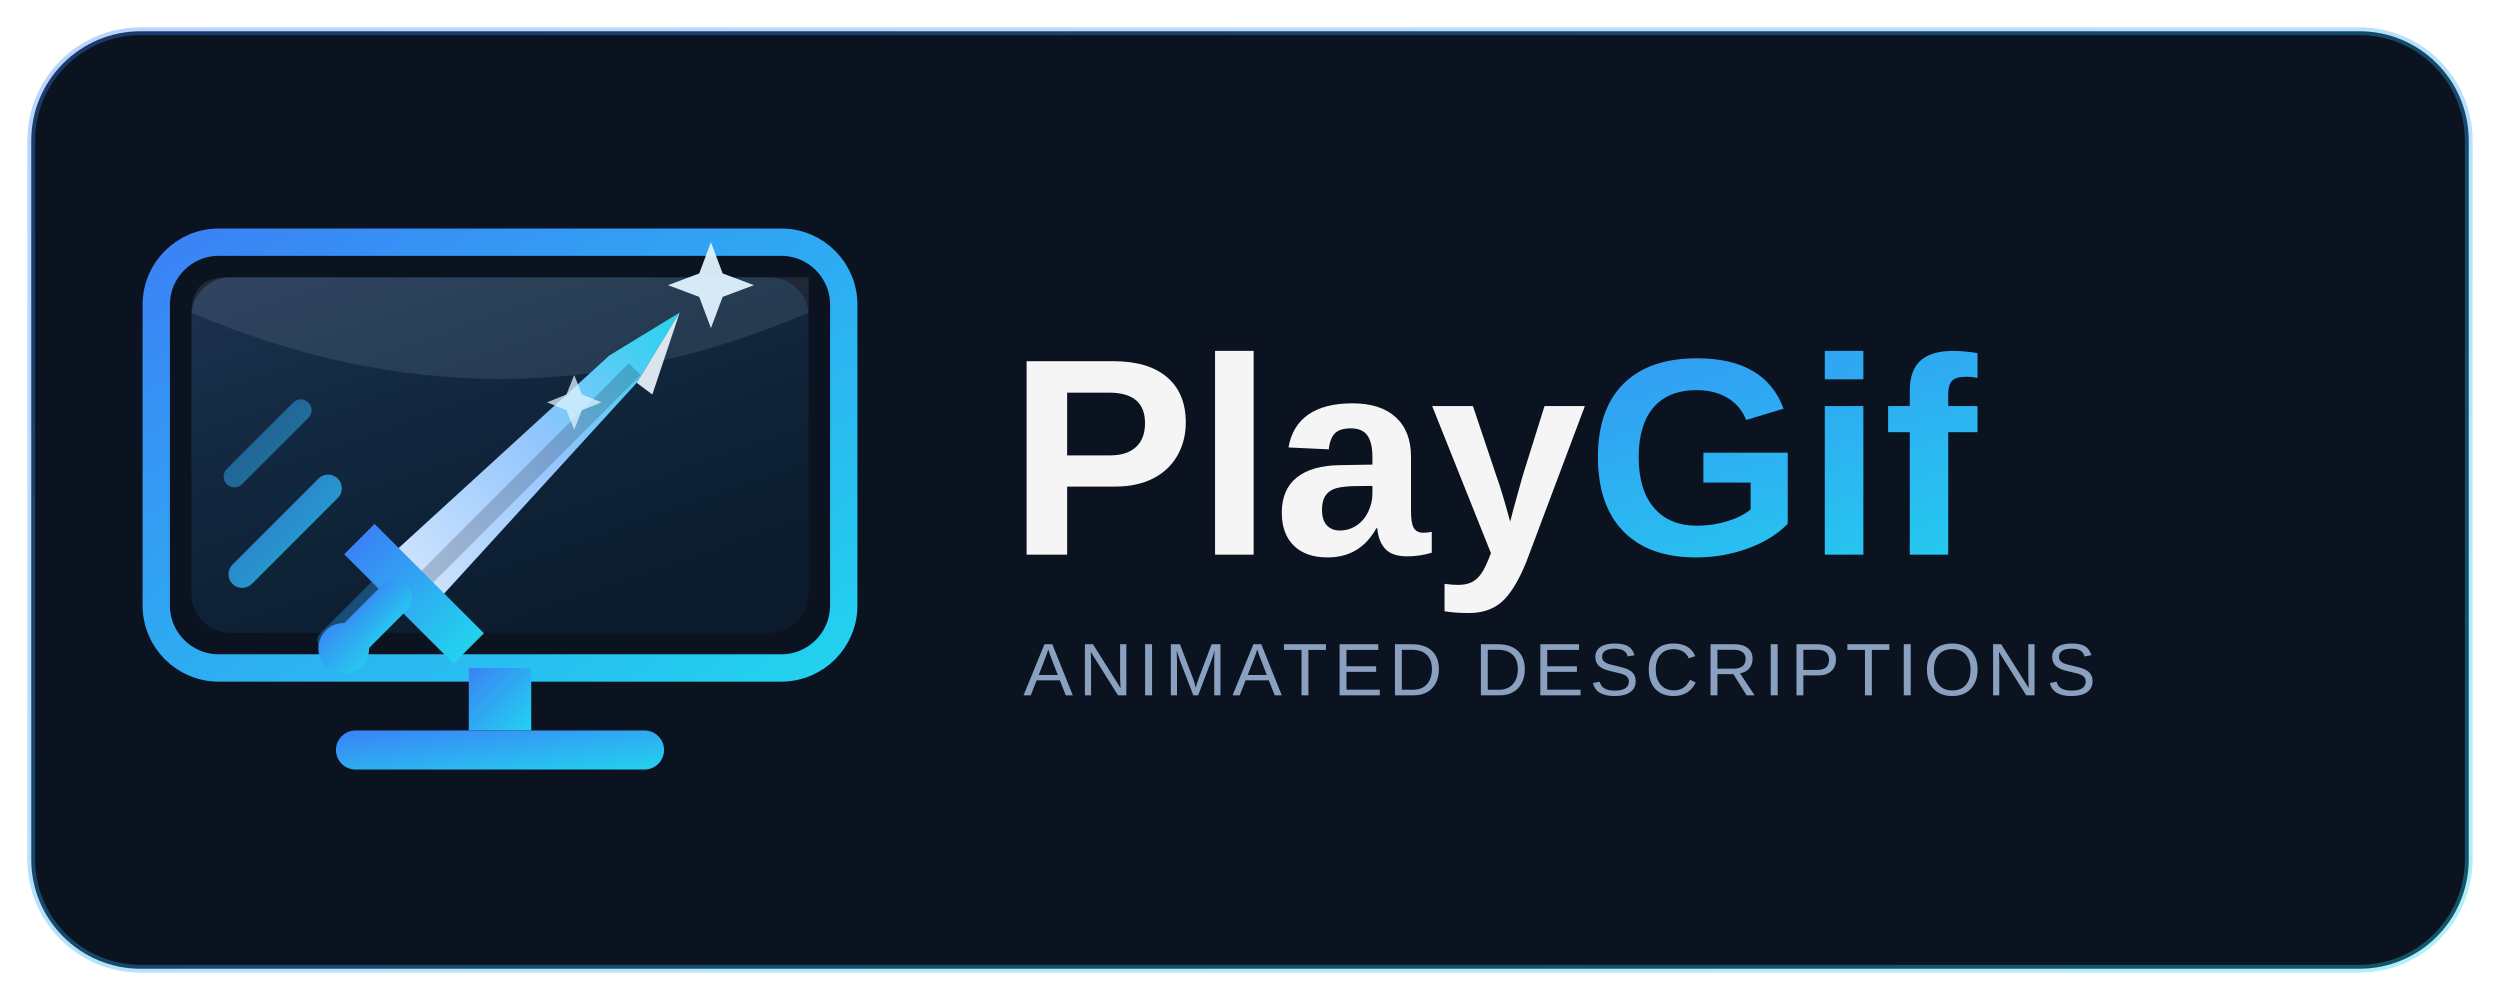
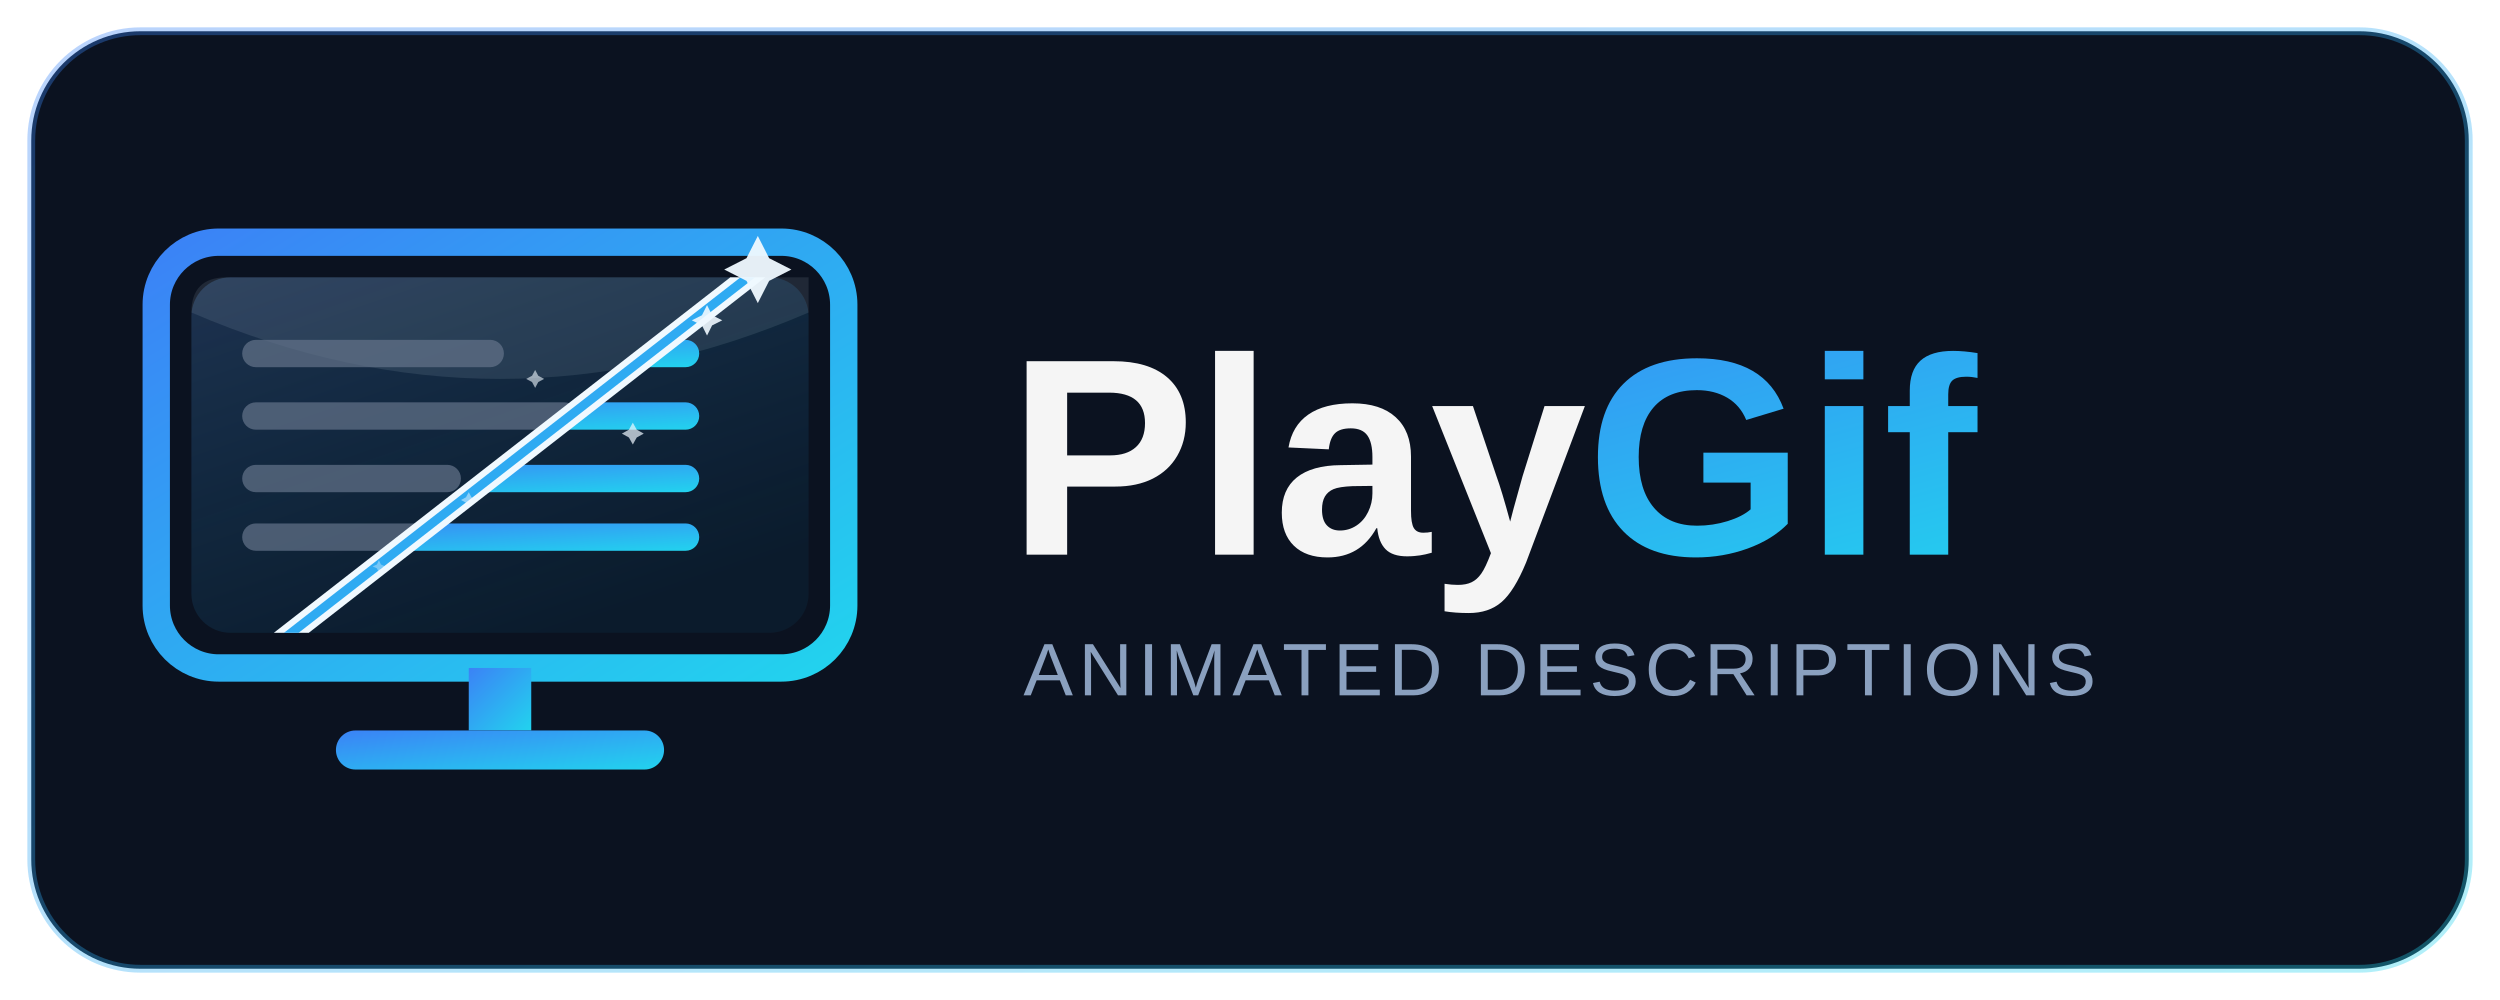
<svg xmlns="http://www.w3.org/2000/svg" width="640" height="256" viewBox="0 0 640 256">
  <defs>
    <linearGradient id="acc" x1="0" y1="0" x2="1" y2="1">
      <stop offset="0" stop-color="#3B82F6" />
      <stop offset="1" stop-color="#22D3EE" />
    </linearGradient>
    <linearGradient id="glass" x1="0" y1="0" x2="0.6" y2="1">
      <stop offset="0" stop-color="#60A5FA" stop-opacity="0.22" />
      <stop offset="1" stop-color="#0EA5E9" stop-opacity="0.06" />
    </linearGradient>
    <linearGradient id="blade" x1="0" y1="1" x2="1" y2="0">
-       <stop offset="0" stop-color="#DBEAFE" />
-       <stop offset="0.55" stop-color="#93C5FD" />
-       <stop offset="1" stop-color="#22D3EE" />
+       <stop offset="0" stop-color="#93C5FD" />
+       <stop offset="0.5" stop-color="#DBEAFE" />
+       <stop offset="1" stop-color="#F0F9FF" />
    </linearGradient>
+     <linearGradient id="trail" x1="0" y1="1" x2="1" y2="0">
+       <stop offset="0" stop-color="#22D3EE" stop-opacity="0" />
+       <stop offset="0.5" stop-color="#38BDF8" stop-opacity="0.4" />
+       <stop offset="1" stop-color="#A5D8FF" stop-opacity="0.92" />
+     </linearGradient>
+     <clipPath id="bscreen">
+       <rect x="49" y="71" width="158" height="91" rx="10" />
+     </clipPath>
+     <clipPath id="bBefore">
+       <path d="M 49 71 L 192 71 L 75 162 L 49 162 Z" />
+     </clipPath>
+     <clipPath id="bAfter">
+       <path d="M 192 71 L 207 71 L 207 162 L 75 162 Z" />
+     </clipPath>
  </defs>
  <g id="badge">
    <rect x="8" y="8" width="624" height="240" rx="28" fill="#0B1220" />
    <rect x="8" y="8" width="624" height="240" rx="28" fill="none" stroke="url(#acc)" stroke-opacity="0.35" stroke-width="2" />
  </g>
  <g id="tv">
    <rect x="40" y="62" width="176" height="109" rx="16" fill="#0B1220" stroke="url(#acc)" stroke-width="7" />
    <rect x="49" y="71" width="158" height="91" rx="10" fill="url(#glass)" />
    <path d="M 49 80 Q 128 114 207 80 L 207 71 Q 207 71 198 71 L 58 71 Q 49 71 49 80 Z" fill="#E0F2FE" fill-opacity="0.10" />
    <rect x="120" y="171" width="16" height="16" fill="url(#acc)" />
    <rect x="86" y="187" width="84" height="10" rx="5" fill="url(#acc)" />
  </g>
-   <g id="motion" stroke="url(#acc)" stroke-linecap="round" fill="none">
-     <path d="M 62 147 L 84 125" stroke-width="7" stroke-opacity="0.80" />
-     <path d="M 60 122 L 77 105" stroke-width="5.5" stroke-opacity="0.50" />
-     <path d="M 84 164 L 101 147" stroke-width="5.5" stroke-opacity="0.35" />
+   <g id="reveal" clip-path="url(#bscreen)">
+     <g clip-path="url(#bBefore)" fill="#64748B" fill-opacity="0.7">
+       <rect x="62" y="87" width="67" height="7" rx="3.5" />
+       <rect x="62" y="103" width="86" height="7" rx="3.5" />
+       <rect x="62" y="119" width="56" height="7" rx="3.5" />
+       <rect x="62" y="134" width="75" height="7" rx="3.5" />
+     </g>
+     <g clip-path="url(#bAfter)" fill="url(#acc)">
+       <rect x="62" y="87" width="117" height="7" rx="3.5" />
+       <rect x="62" y="103" width="117" height="7" rx="3.5" />
+       <rect x="62" y="119" width="117" height="7" rx="3.5" />
+       <rect x="62" y="134" width="117" height="7" rx="3.5" />
+     </g>
  </g>
-   <g id="sword">
-     <path d="M 110 156 L 163 98 L 174 80 L 156 91 L 98 144 Z" fill="url(#blade)" />
-     <path d="M 104 150 L 161 93 L 164 96 L 107 153 Z" fill="#0B1220" fill-opacity="0.20" />
-     <path d="M 174 80 L 163 98 L 167 101 L 174 80 Z" fill="#F0F9FF" fill-opacity="0.9" />
-     <path d="M 120 166 L 92 138" stroke="url(#acc)" stroke-width="11" stroke-linecap="butt" />
-     <path d="M 101 153 L 91 163" stroke="url(#acc)" stroke-width="9" stroke-linecap="round" />
-     <circle cx="88" cy="166" r="6.5" fill="url(#acc)" />
+   <g id="cut" clip-path="url(#bscreen)">
+     <path d="M 194 69 L 72 164" stroke="#F0F9FF" stroke-width="5.5" stroke-linecap="round" />
+     <path d="M 194 69 L 72 164" stroke="url(#acc)" stroke-width="2.3" stroke-linecap="round" />
  </g>
-   <g id="stars" fill="#E0F2FE">
-     <path d="M 182 62 L 185 70 L 193 73 L 185 76 L 182 84 L 179 76 L 171 73 L 179 70 Z" fill-opacity="0.95" />
-     <path d="M 147 96 L 149 101 L 154 103 L 149 105 L 147 110 L 145 105 L 140 103 L 145 101 Z" fill-opacity="0.75" />
+   <g id="stars" fill="#F0F9FF">
+     <path d="M 194 60.4 L 196.9 66.1 L 202.6 69 L 196.9 71.9 L 194 77.6 L 191.1 71.9 L 185.4 69 L 191.1 66.1 Z" fill-opacity="0.95" />
+   </g>
+   <g id="stars-inner" clip-path="url(#bscreen)" fill="#F0F9FF">
+     <path d="M 181 78.1 L 182.3 80.7 L 184.9 82 L 182.3 83.3 L 181 85.9 L 179.7 83.3 L 177.1 82 L 179.7 80.7 Z" fill-opacity="0.9" />
+     <path d="M 162 108.2 L 163.0 110.0 L 164.8 111 L 163.0 112.0 L 162 113.8 L 161.0 112.0 L 159.2 111 L 161.0 110.0 Z" fill-opacity="0.7" />
+     <path d="M 137 94.7 L 137.8 96.2 L 139.3 97 L 137.8 97.8 L 137 99.3 L 136.2 97.8 L 134.7 97 L 136.2 96.2 Z" fill-opacity="0.6" />
+     <path d="M 120 126.0 L 120.7 127.3 L 122.0 128 L 120.7 128.7 L 120 130.0 L 119.3 128.7 L 118.0 128 L 119.3 127.3 Z" fill-opacity="0.5" />
+     <path d="M 97 143.4 L 97.5 144.5 L 98.6 145 L 97.5 145.5 L 97 146.6 L 96.5 145.5 L 95.4 145 L 96.5 144.5 Z" fill-opacity="0.38" />
  </g>
  <g id="wordmark" font-family="Segoe UI, Arial, sans-serif" font-weight="700">
    <text x="258" y="142" font-size="72" fill="#F5F5F5">Play<tspan fill="url(#acc)">Gif</tspan>
    </text>
    <text x="262" y="178" font-size="19" font-weight="400" fill="#8AA0BF" letter-spacing="1.5">ANIMATED DESCRIPTIONS</text>
  </g>
</svg>
